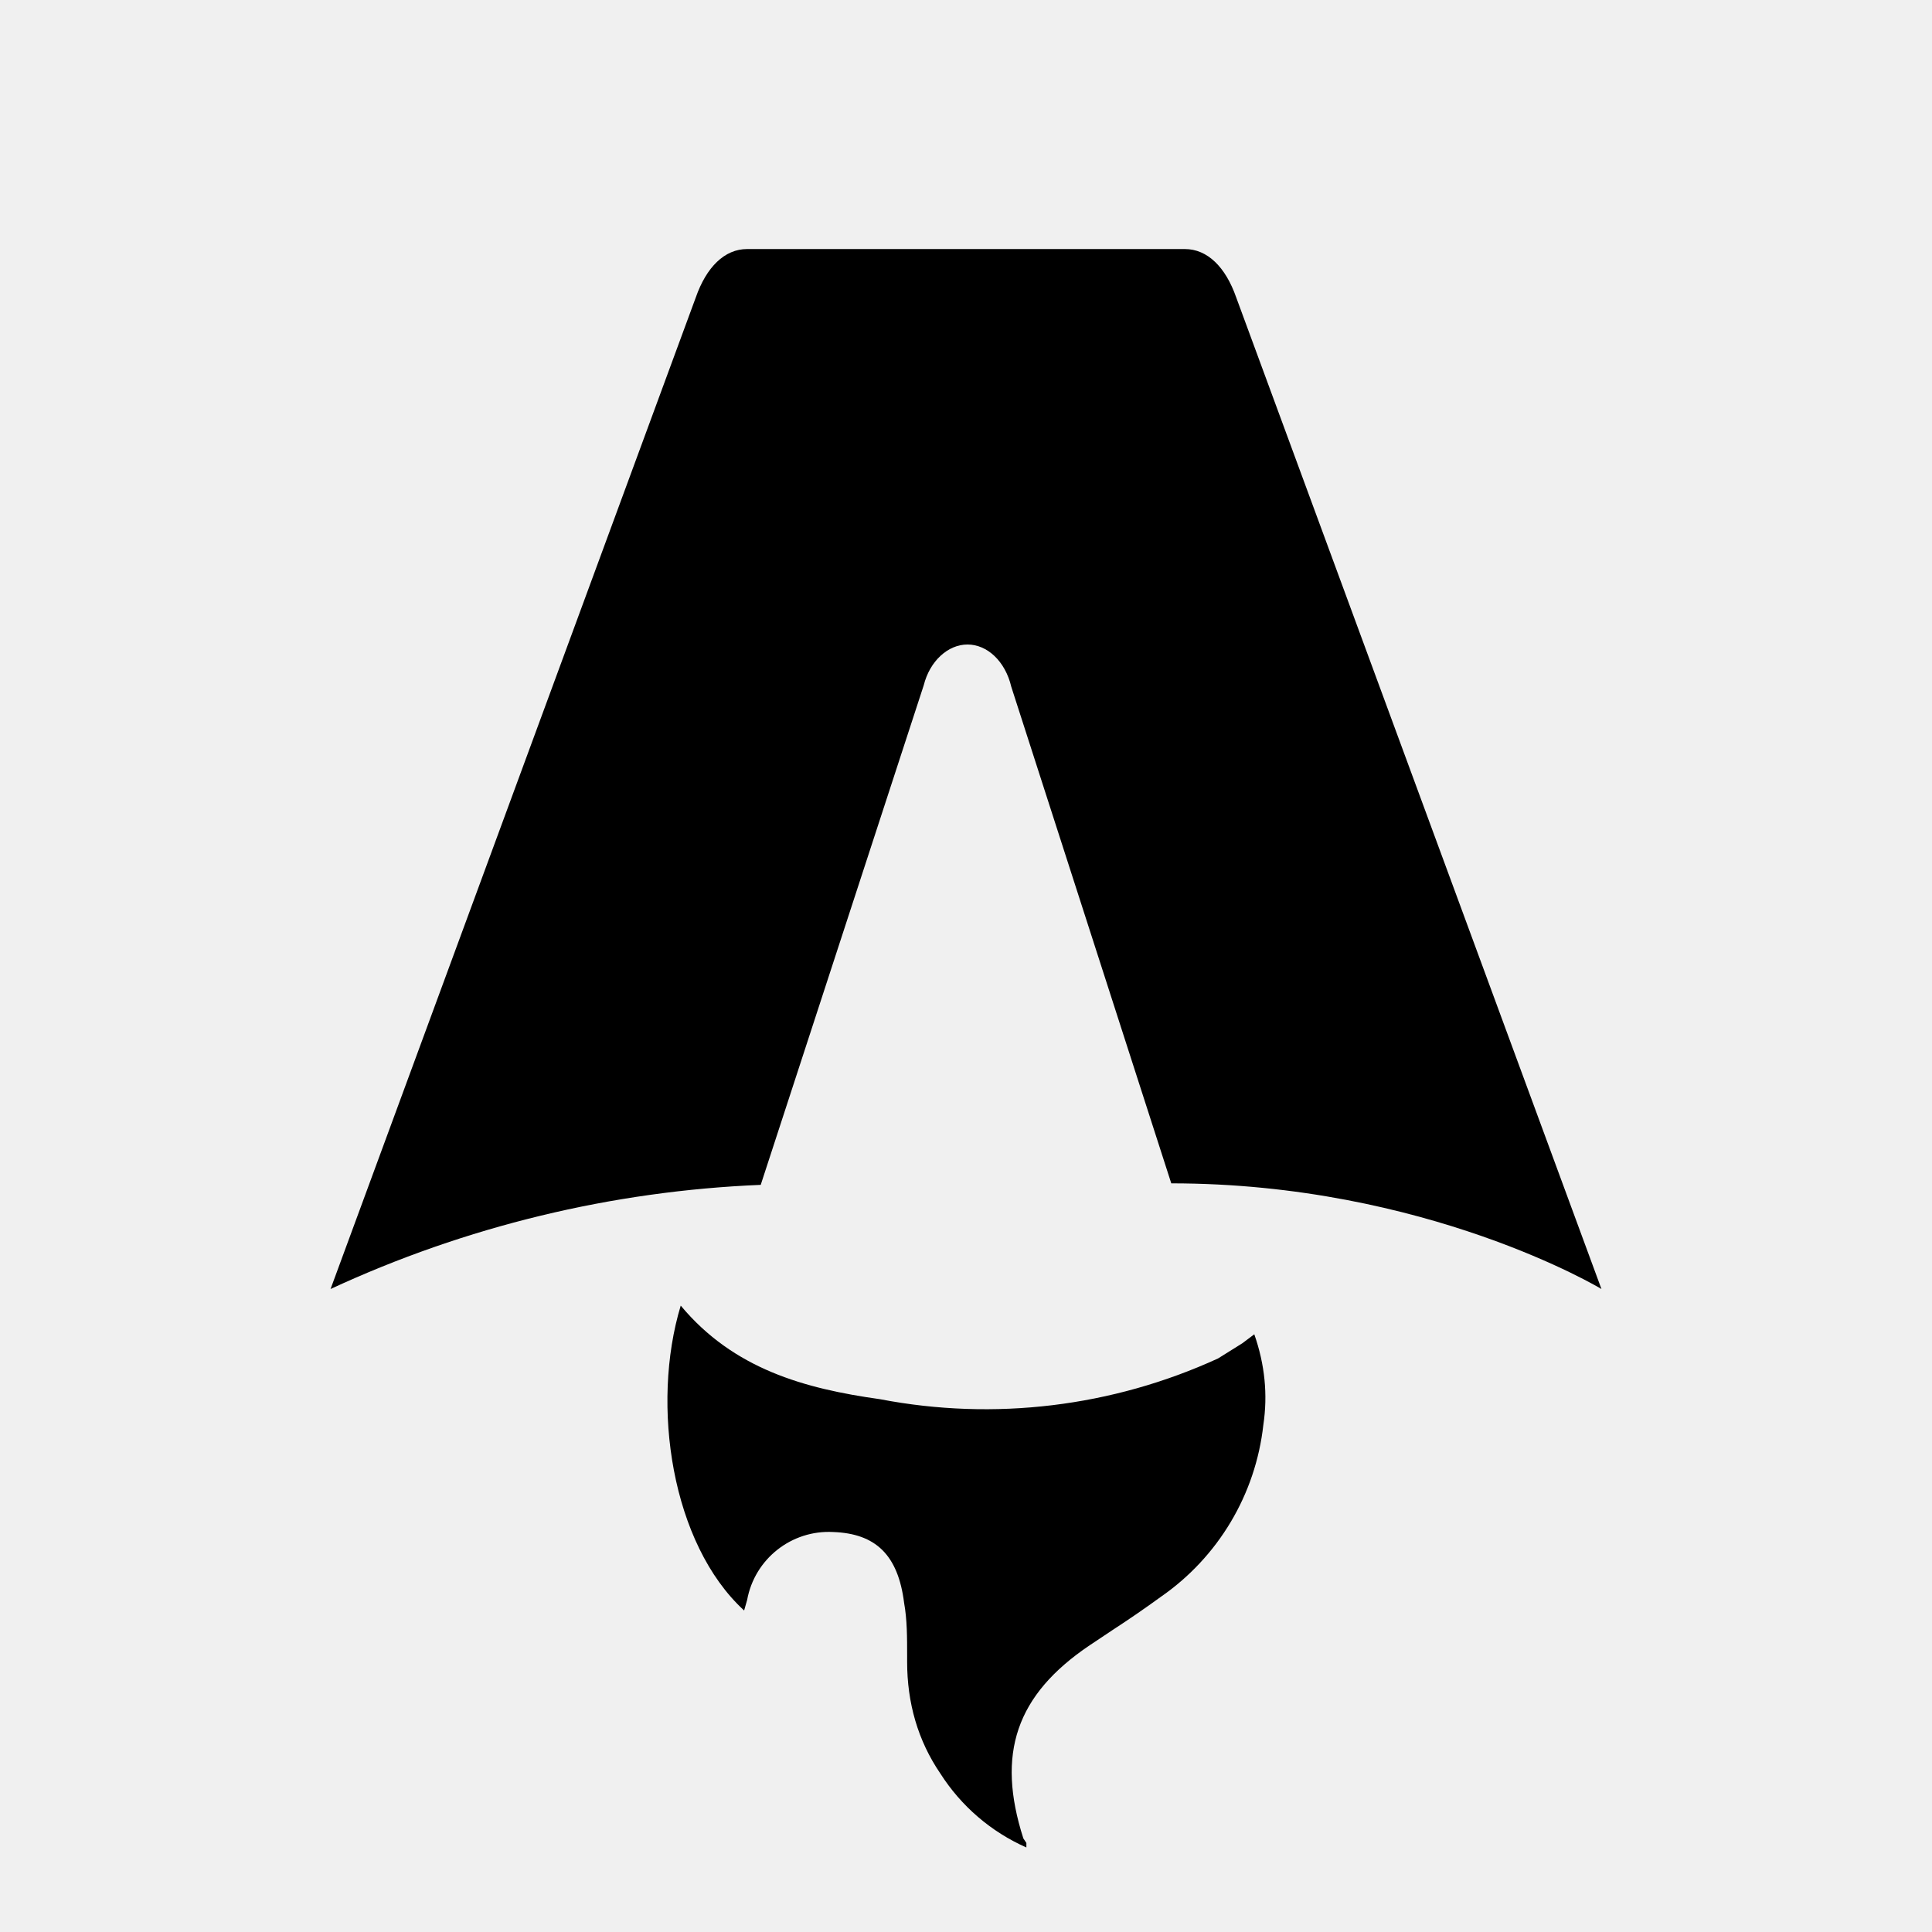
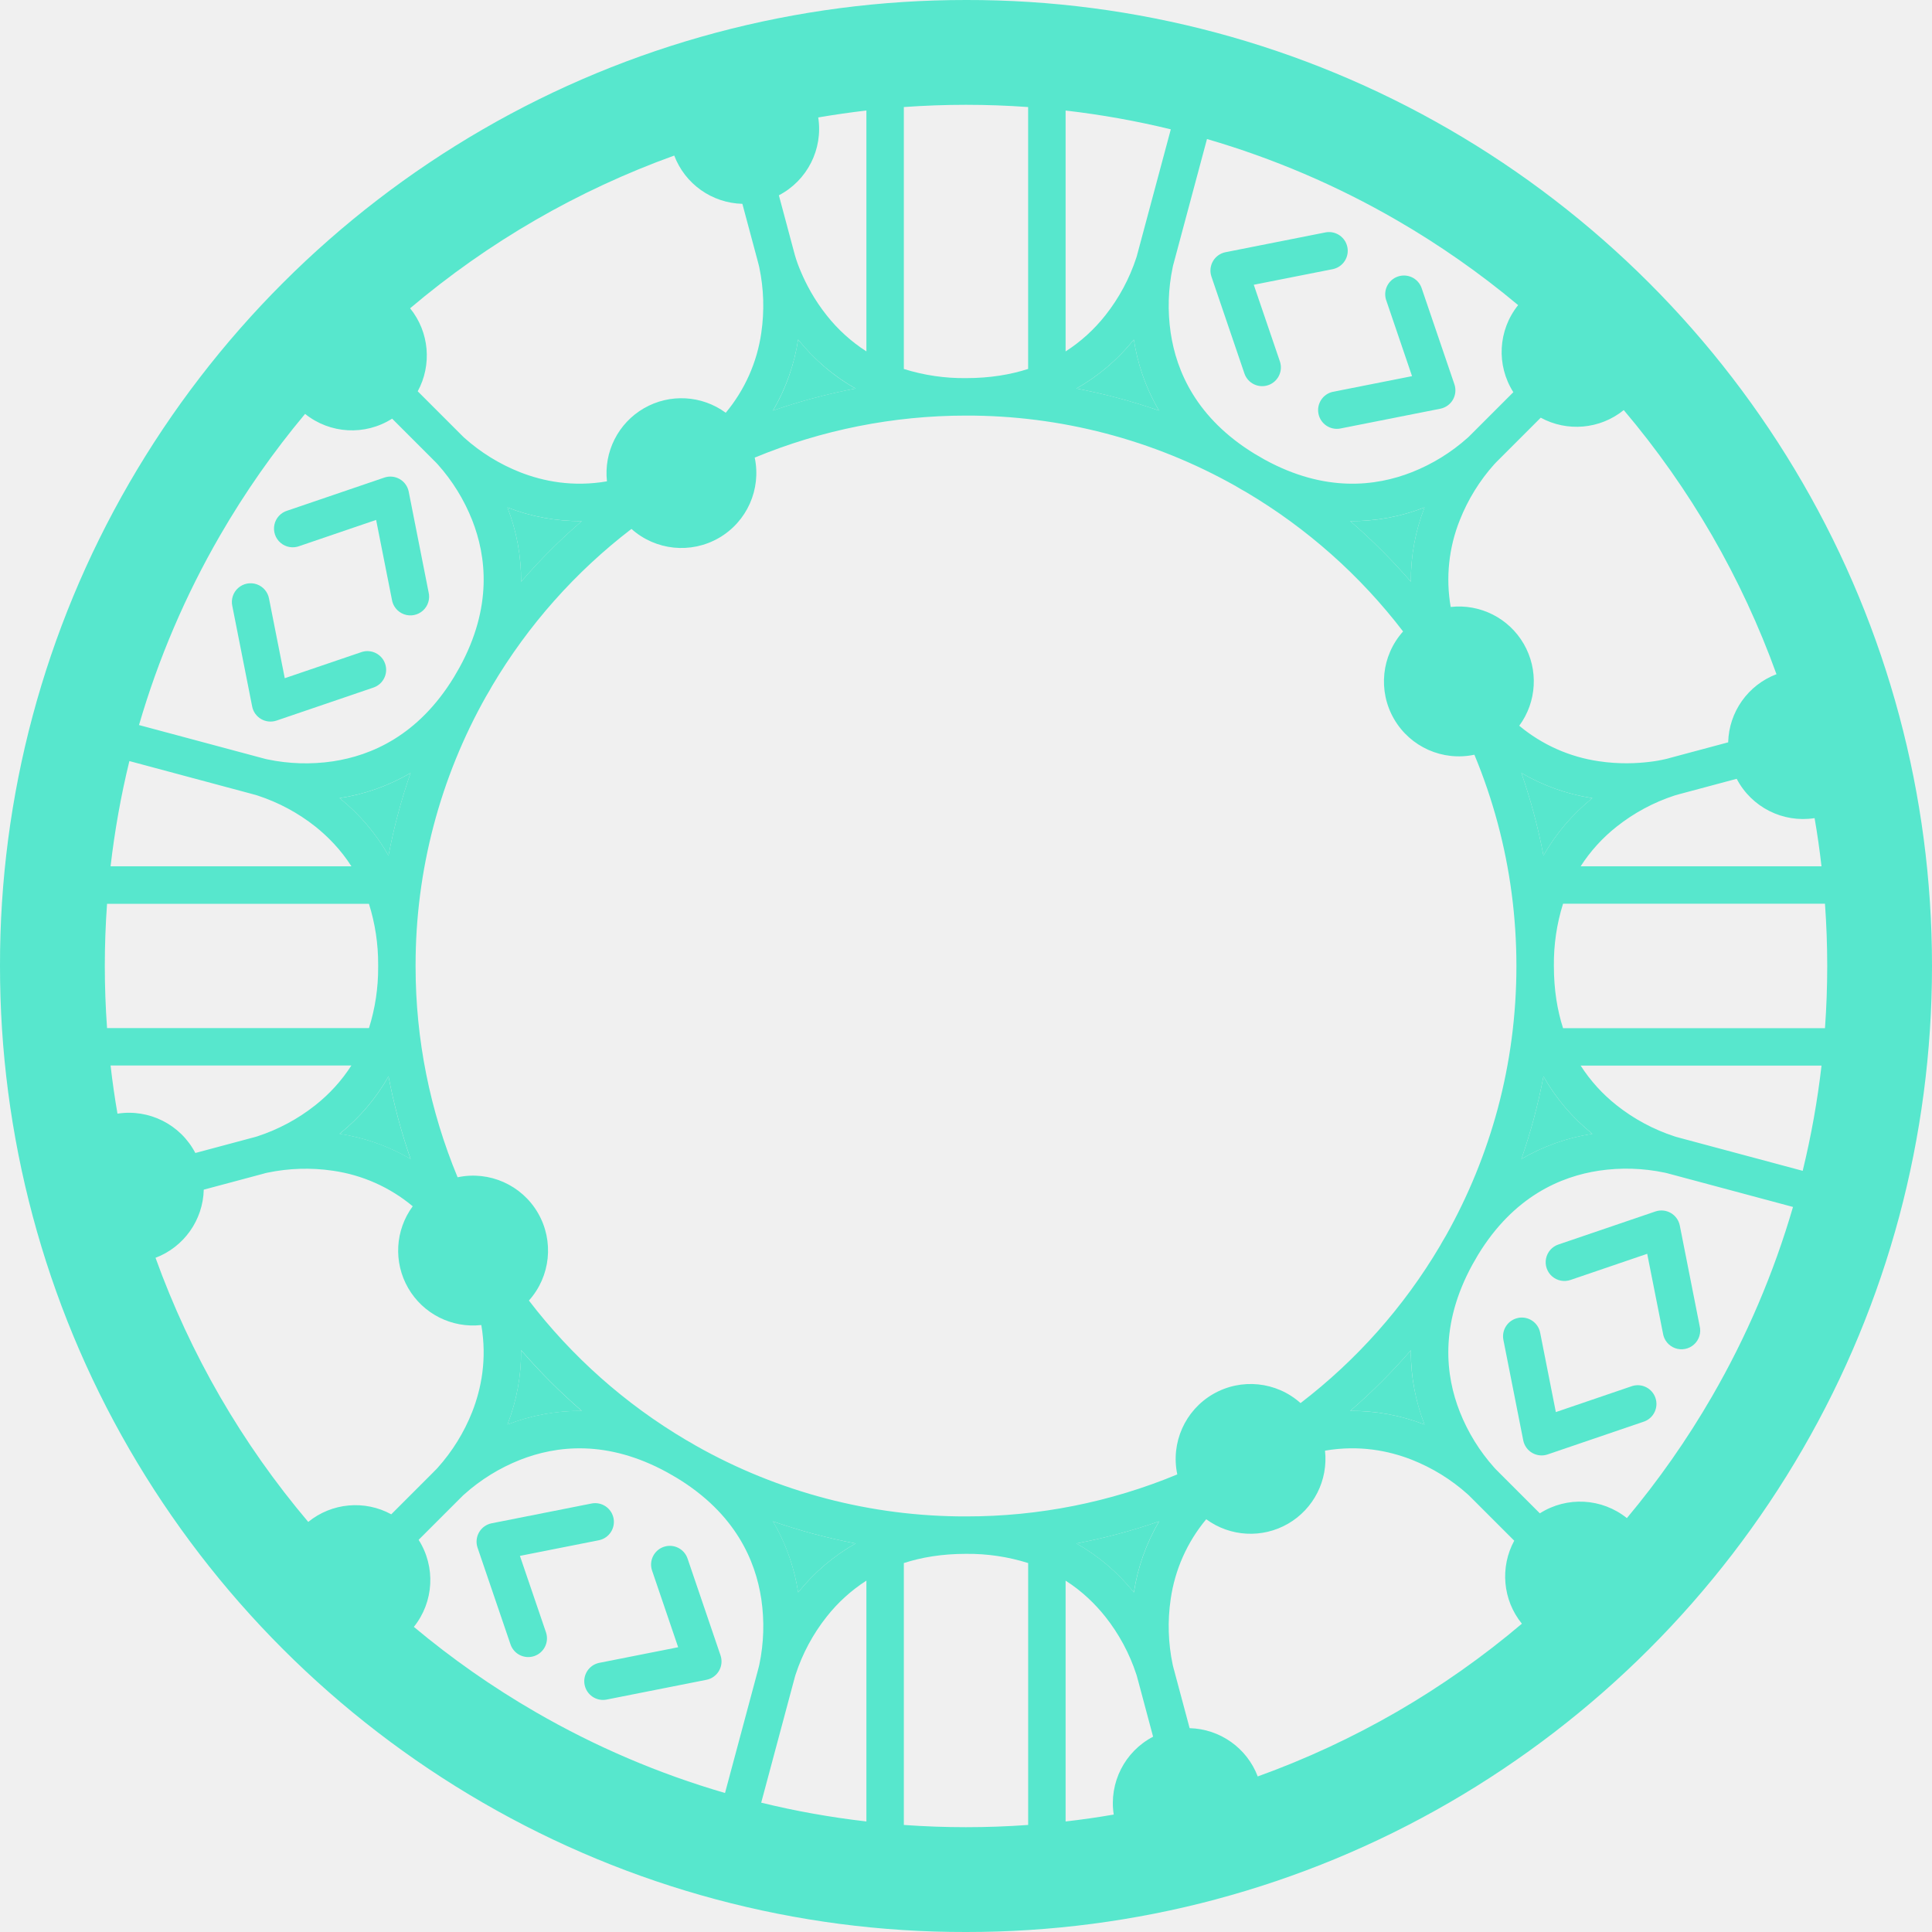
- <svg xmlns="http://www.w3.org/2000/svg" fill="none" viewBox="0 0 128 128">
-   <path d="M50.4 78.5a75.1 75.1 0 0 0-28.5 6.9l24.2-65.7c.7-2 1.9-3.2 3.4-3.2h29c1.5 0 2.7 1.2 3.4 3.2l24.2 65.7s-11.6-7-28.5-7L67 45.5c-.4-1.7-1.6-2.8-2.9-2.8-1.3 0-2.5 1.1-2.9 2.7L50.4 78.5Zm-1.1 28.2Zm-4.2-20.2c-2 6.6-.6 15.8 4.2 20.2a17.5 17.5 0 0 1 .2-.7 5.5 5.5 0 0 1 5.7-4.5c2.8.1 4.3 1.5 4.7 4.7.2 1.1.2 2.3.2 3.5v.4c0 2.7.7 5.2 2.2 7.4a13 13 0 0 0 5.7 4.9v-.3l-.2-.3c-1.8-5.6-.5-9.5 4.4-12.8l1.5-1a73 73 0 0 0 3.2-2.2 16 16 0 0 0 6.8-11.4c.3-2 .1-4-.6-6l-.8.6-1.6 1a37 37 0 0 1-22.4 2.7c-5-.7-9.7-2-13.2-6.2Z" />
-   <style>
-         path { fill: #000; }
-         @media (prefers-color-scheme: dark) {
-             path { fill: #FFF; }
-         }
-     </style>
+ <svg xmlns="http://www.w3.org/2000/svg" width="56" height="56" fill="none" viewBox="0 0 56 56">
+   <path fill="#57e7cd" d="M45.175 36.071a.543.543 0 1 0 .35 1.028l2.22-.757.456 2.302a.543.543 0 1 0 1.064-.21l-.575-2.911a.543.543 0 0 0-.707-.408zM44.004 38.2a.543.543 0 0 1 .638.428l.455 2.302 2.22-.757a.543.543 0 0 1 .35 1.027l-2.807.957a.542.542 0 0 1-.708-.408l-.575-2.91a.543.543 0 0 1 .427-.638M36.76 11.164a.543.543 0 0 1-.69-.339l-.956-2.808a.543.543 0 0 1 .409-.707l2.91-.576a.543.543 0 0 1 .21 1.065l-2.302.455.757 2.221a.543.543 0 0 1-.338.689m1.868.194a.543.543 0 0 0 .21 1.065l2.91-.576a.543.543 0 0 0 .409-.707L41.2 8.332a.543.543 0 0 0-1.027.35l.756 2.221zm-27.27 6.014a.543.543 0 1 0 1.064-.21l-.575-2.91a.542.542 0 0 0-.707-.409l-2.808.957a.543.543 0 1 0 .35 1.027l2.22-.757zm-.533 2.557a.542.542 0 1 0-.35-1.027l-2.221.756-.455-2.302a.543.543 0 1 0-1.065.211l.575 2.91a.542.542 0 0 0 .708.409zm8.415 24.907a.543.543 0 0 1 .689.339l.956 2.808a.543.543 0 0 1-.408.707l-2.91.576a.543.543 0 0 1-.21-1.065l2.3-.455-.756-2.221a.543.543 0 0 1 .339-.689m-1.868-.194a.543.543 0 0 0-.21-1.065l-2.91.576a.543.543 0 0 0-.41.707l.957 2.808a.543.543 0 0 0 1.028-.35l-.757-2.22z" />
+   <path fill="#57e7cd" fill-rule="evenodd" d="M35.248 55.053A28 28 0 0 1 28 56a27.84 27.84 0 0 1-14.003-3.748A28.1 28.1 0 0 1 3.748 42.004a27.8 27.8 0 0 1-2.8-6.756A28 28 0 0 1 0 28a27.84 27.84 0 0 1 3.748-14.003A28.1 28.1 0 0 1 13.997 3.748a27.8 27.8 0 0 1 6.755-2.8A28 28 0 0 1 28 0a27.84 27.84 0 0 1 14.004 3.748 28.1 28.1 0 0 1 10.248 10.249 27.8 27.8 0 0 1 2.8 6.755c.62 2.314.948 4.744.948 7.248s-.33 4.934-.947 7.248a27.8 27.8 0 0 1-2.801 6.755 28.1 28.1 0 0 1-10.249 10.249 27.8 27.8 0 0 1-6.755 2.8m8.865-7.988a25 25 0 0 1-3.631 2.557 25 25 0 0 1-4.026 1.87 2.17 2.17 0 0 0-1.974-1.399l-.45-1.681-.003-.01-.007-.024-.005-.02-.01-.04-.016-.065a5.4 5.4 0 0 1-.058-1.902 4.64 4.64 0 0 1 1.03-2.314 2.171 2.171 0 0 0 3.443-1.988c.99-.17 1.844 0 2.52.265a5.4 5.4 0 0 1 1.618 1.001l.02.019.03.028.028.029.032.031.007.007 1.23 1.23c-.414.76-.34 1.715.222 2.406m7.858-12.08a24.8 24.8 0 0 1-2.35 5.497 25 25 0 0 1-2.465 3.522 2.17 2.17 0 0 0-2.523-.138l-1.204-1.204-.007-.008-.015-.015-.016-.016-.03-.029-.046-.05a5.4 5.4 0 0 1-1.001-1.618c-.412-1.046-.593-2.517.362-4.265l.167-.29c1.035-1.695 2.398-2.271 3.508-2.438a5.4 5.4 0 0 1 1.902.058l.066.015.04.011.02.006.023.006.01.002zm-4.906-23.098a25 25 0 0 1 2.557 3.631 25 25 0 0 1 1.87 4.025 2.17 2.17 0 0 0-1.4 1.975l-1.68.45-.01.003-.026.007-.017.005-.019.005-.022.006-.023.005a4 4 0 0 1-.474.084c-.372.046-.89.071-1.47-.016a4.64 4.64 0 0 1-2.315-1.03 2.17 2.17 0 0 0-1.987-3.443 4.64 4.64 0 0 1 .265-2.52 5.4 5.4 0 0 1 1-1.618l.026-.027.022-.024.028-.028.032-.032.007-.007 1.23-1.23c.76.415 1.715.34 2.406-.22M34.985 4.03a24.8 24.8 0 0 1 5.497 2.35 25 25 0 0 1 3.522 2.464 2.17 2.17 0 0 0-.139 2.524l-1.204 1.204-.007.007-.015.015-.017.016-.027.028-.051.048a5.4 5.4 0 0 1-1.618 1c-1.047.412-2.518.594-4.265-.361l-.29-.168c-1.695-1.035-2.272-2.397-2.438-3.508a5.4 5.4 0 0 1 .058-1.901l.007-.033.006-.027.025-.09.002-.009zm-1.049-.28-.954 3.558-.002.01-.003.01-.01.033-.011.046-.018.059a5.4 5.4 0 0 1-.9 1.676 4.7 4.7 0 0 1-1.151 1.044V3.204q1.557.18 3.049.545m-4.135-.646a25 25 0 0 0-3.603 0v7.592A5.8 5.8 0 0 0 28 10.96c.69 0 1.286-.1 1.801-.266zm-4.688.1q-.705.083-1.396.201a2.17 2.17 0 0 1-1.141 2.257l.442 1.652.003.009.01.038.007.028a4 4 0 0 0 .176.488c.145.345.383.806.748 1.265a4.7 4.7 0 0 0 1.151 1.044zM11.887 8.936a25 25 0 0 1 3.631-2.557 25 25 0 0 1 4.025-1.87 2.17 2.17 0 0 0 1.975 1.399l.452 1.687.002.009.01.038.008.028q.008.03.018.078a5.4 5.4 0 0 1 .058 1.902 4.64 4.64 0 0 1-1.03 2.314 2.171 2.171 0 0 0-3.443 1.988c-.99.17-1.844 0-2.52-.265a5.4 5.4 0 0 1-1.618-1l-.048-.046-.019-.02-.011-.01-.032-.032-.007-.007-1.23-1.23c.414-.76.34-1.715-.221-2.406m-7.858 12.08a24.8 24.8 0 0 1 2.35-5.497 25 25 0 0 1 2.464-3.522 2.17 2.17 0 0 0 2.523.138l1.204 1.204.007.008.032.031.008.008.022.022.046.049a5.4 5.4 0 0 1 1.001 1.618c.412 1.048.593 2.52-.366 4.271l-.16.277c-1.036 1.7-2.4 2.278-3.512 2.445a5.4 5.4 0 0 1-1.902-.058l-.065-.015-.04-.011-.043-.012-.01-.002zm4.906 23.098a25 25 0 0 1-2.557-3.631 25 25 0 0 1-1.87-4.025 2.17 2.17 0 0 0 1.398-1.975l1.682-.45.01-.003.043-.011.019-.006.024-.007.062-.014a5.4 5.4 0 0 1 1.902-.058 4.64 4.64 0 0 1 2.315 1.03 2.17 2.17 0 0 0 1.988 3.443c.17.99 0 1.844-.265 2.52a5.4 5.4 0 0 1-1.001 1.618l-.023.025-.027.028-.026.026-.032.032-.006.007-1.23 1.23a2.17 2.17 0 0 0-2.406.22m12.08 7.858a24.8 24.8 0 0 1-5.497-2.35 25 25 0 0 1-3.522-2.465 2.17 2.17 0 0 0 .138-2.523l1.204-1.204.007-.007.032-.031.026-.027.02-.02.019-.016.014-.013a5.4 5.4 0 0 1 1.618-1c1.047-.413 2.521-.595 4.272.366l.274.158c1.702 1.036 2.28 2.4 2.447 3.513a5.4 5.4 0 0 1-.058 1.901l-.017.07-.01.036-.004.018-.007.025-.002.01zm11.267.625q-.69.12-1.395.2v-6.98c.483.308.858.677 1.15 1.043a5.4 5.4 0 0 1 .901 1.676l.02.065.01.04.006.022.006.021.003.01.44 1.646a2.17 2.17 0 0 0-1.141 2.257m-2.48.301v-7.591A5.8 5.8 0 0 0 28 45.039c-.69 0-1.287.1-1.802.267v7.591a25 25 0 0 0 3.604 0m-4.689-.1v-6.982a4.7 4.7 0 0 0-1.15 1.044 5.4 5.4 0 0 0-.901 1.676l-.01.03-.005.019-.006.02-.01.036-.011.043-.003.01-.953 3.558q1.492.366 3.05.545m-2.71-8.699c.413.698.63 1.41.732 2.059a5.8 5.8 0 0 1 1.664-1.418 17 17 0 0 1-2.395-.64m8.798.64a17 17 0 0 0 2.395-.64 5.8 5.8 0 0 0-.731 2.059 5.8 5.8 0 0 0-1.664-1.419m2.923-2.002A15.9 15.9 0 0 1 28 43.954a15.85 15.85 0 0 1-7.83-2.05 8 8 0 0 0-.286-.166 16 16 0 0 1-4.553-4.041 2.171 2.171 0 0 0-2.067-3.573 15.9 15.9 0 0 1-1.218-6.09v-.068a15.85 15.85 0 0 1 2.05-7.795 7 7 0 0 0 .167-.288 16 16 0 0 1 4.04-4.552 2.172 2.172 0 0 0 3.573-2.067A16 16 0 0 1 28 12.046a15.85 15.85 0 0 1 7.822 2.046 8 8 0 0 0 .302.175 16 16 0 0 1 4.545 4.036 2.171 2.171 0 0 0 2.067 3.573q.403.967.678 1.994c.352 1.316.54 2.7.54 4.13s-.188 2.814-.54 4.13a16 16 0 0 1-1.507 3.693 8 8 0 0 0-.174.3 16 16 0 0 1-4.036 4.546 2.172 2.172 0 0 0-3.573 2.067m5.013-1.84a5.8 5.8 0 0 1 2.154.396 5.8 5.8 0 0 1-.396-2.155 17 17 0 0 1-1.758 1.758m4.961-7.3a5.8 5.8 0 0 1 2.058-.731 5.8 5.8 0 0 1-1.418-1.664 17 17 0 0 1-.64 2.395m.64-8.797a5.8 5.8 0 0 1 1.418-1.664 5.8 5.8 0 0 1-2.058-.73 17 17 0 0 1 .64 2.394m-3.843-7.936a5.8 5.8 0 0 1 .396-2.155 5.8 5.8 0 0 1-2.154.397 17 17 0 0 1 1.758 1.758m-7.3-4.961a17 17 0 0 0-2.394-.64 5.8 5.8 0 0 0 1.664-1.418c.1.649.319 1.36.73 2.058m-8.796-.64a5.8 5.8 0 0 1-1.665-1.419 5.8 5.8 0 0 1-.73 2.059 17 17 0 0 1 2.395-.64m-7.936 3.843a5.8 5.8 0 0 1-2.155-.396 5.8 5.8 0 0 1 .396 2.154 17 17 0 0 1 1.759-1.758m-4.962 7.3a5.8 5.8 0 0 1-2.058.73 5.8 5.8 0 0 1 1.418 1.664 17 17 0 0 1 .64-2.395m-.94 5.562a5.8 5.8 0 0 0-.267-1.768H3.103a25 25 0 0 0 0 3.603h7.592a5.8 5.8 0 0 0 .266-1.769zm.3 3.234a5.8 5.8 0 0 1-1.418 1.664c.65.101 1.36.32 2.059.731a17 17 0 0 1-.64-2.395m3.843 7.936a5.8 5.8 0 0 1-.396 2.155 5.8 5.8 0 0 1 2.155-.396 17 17 0 0 1-1.759-1.76m-11.9-8.25h6.98a4.7 4.7 0 0 1-1.044 1.15 5.4 5.4 0 0 1-1.675.901l-.062.019-.008.002-.035.01-.044.011-.01.003-1.645.44a2.17 2.17 0 0 0-2.257-1.14q-.12-.693-.2-1.396m0-5.774q.18-1.556.545-3.05l3.558.954.01.003.014.004.029.008.04.01.065.02a5.4 5.4 0 0 1 1.676.9c.366.293.735.668 1.044 1.151zm49.392-1.395q.12.69.2 1.395h-6.981a4.7 4.7 0 0 1 1.044-1.15 5.4 5.4 0 0 1 1.676-.901l.105-.03.017-.005.026-.007.01-.003 1.645-.44a2.17 2.17 0 0 0 2.258 1.14m.301 2.48h-7.592A5.8 5.8 0 0 0 45.04 28c0 .69.1 1.287.266 1.802h7.592a25 25 0 0 0 0-3.604m-.1 4.689a25 25 0 0 1-.546 3.05l-3.558-.954-.01-.003-.012-.003-.031-.009-.04-.01-.065-.02a5.4 5.4 0 0 1-1.676-.9 4.7 4.7 0 0 1-1.044-1.151z" clip-rule="evenodd" />
+   <path fill="#57e7cd" d="M23.135 46.157a5.8 5.8 0 0 0-.731-2.059 17 17 0 0 0 2.395.64 5.8 5.8 0 0 0-1.664 1.419m-8.427-4.865a5.8 5.8 0 0 0 .396-2.155 17 17 0 0 0 1.759 1.759 5.8 5.8 0 0 0-2.155.396M31.2 44.738a17 17 0 0 0 2.396-.64 5.8 5.8 0 0 0-.731 2.059 5.8 5.8 0 0 0-1.664-1.419m10.09-3.446a5.8 5.8 0 0 0-2.154-.397 17 17 0 0 0 1.758-1.758c-.009.813.159 1.54.396 2.155m4.865-8.427a5.8 5.8 0 0 0-2.058.73 17 17 0 0 0 .64-2.394 5.8 5.8 0 0 0 1.418 1.664m0-9.73a5.8 5.8 0 0 0-1.418 1.664 17 17 0 0 0-.64-2.395 5.8 5.8 0 0 0 2.058.731m-4.865-8.427a5.8 5.8 0 0 0-.396 2.155 17 17 0 0 0-1.758-1.758 5.8 5.8 0 0 0 2.154-.397m-7.696-2.806a17 17 0 0 0-2.394-.64 5.8 5.8 0 0 0 1.664-1.418c.1.649.319 1.36.73 2.058m-10.46-2.059c.412.512.957 1.02 1.664 1.419a17 17 0 0 0-2.395.64c.412-.698.63-1.41.73-2.059m-8.426 4.866a5.8 5.8 0 0 0 2.155.396 17 17 0 0 0-1.759 1.758 5.8 5.8 0 0 0-.396-2.154m-4.865 8.426a5.8 5.8 0 0 0 2.058-.73 17 17 0 0 0-.64 2.394 5.8 5.8 0 0 0-1.418-1.664m0 9.73a5.8 5.8 0 0 0 1.418-1.664 17 17 0 0 0 .64 2.395 5.8 5.8 0 0 0-2.058-.73" />
</svg>
